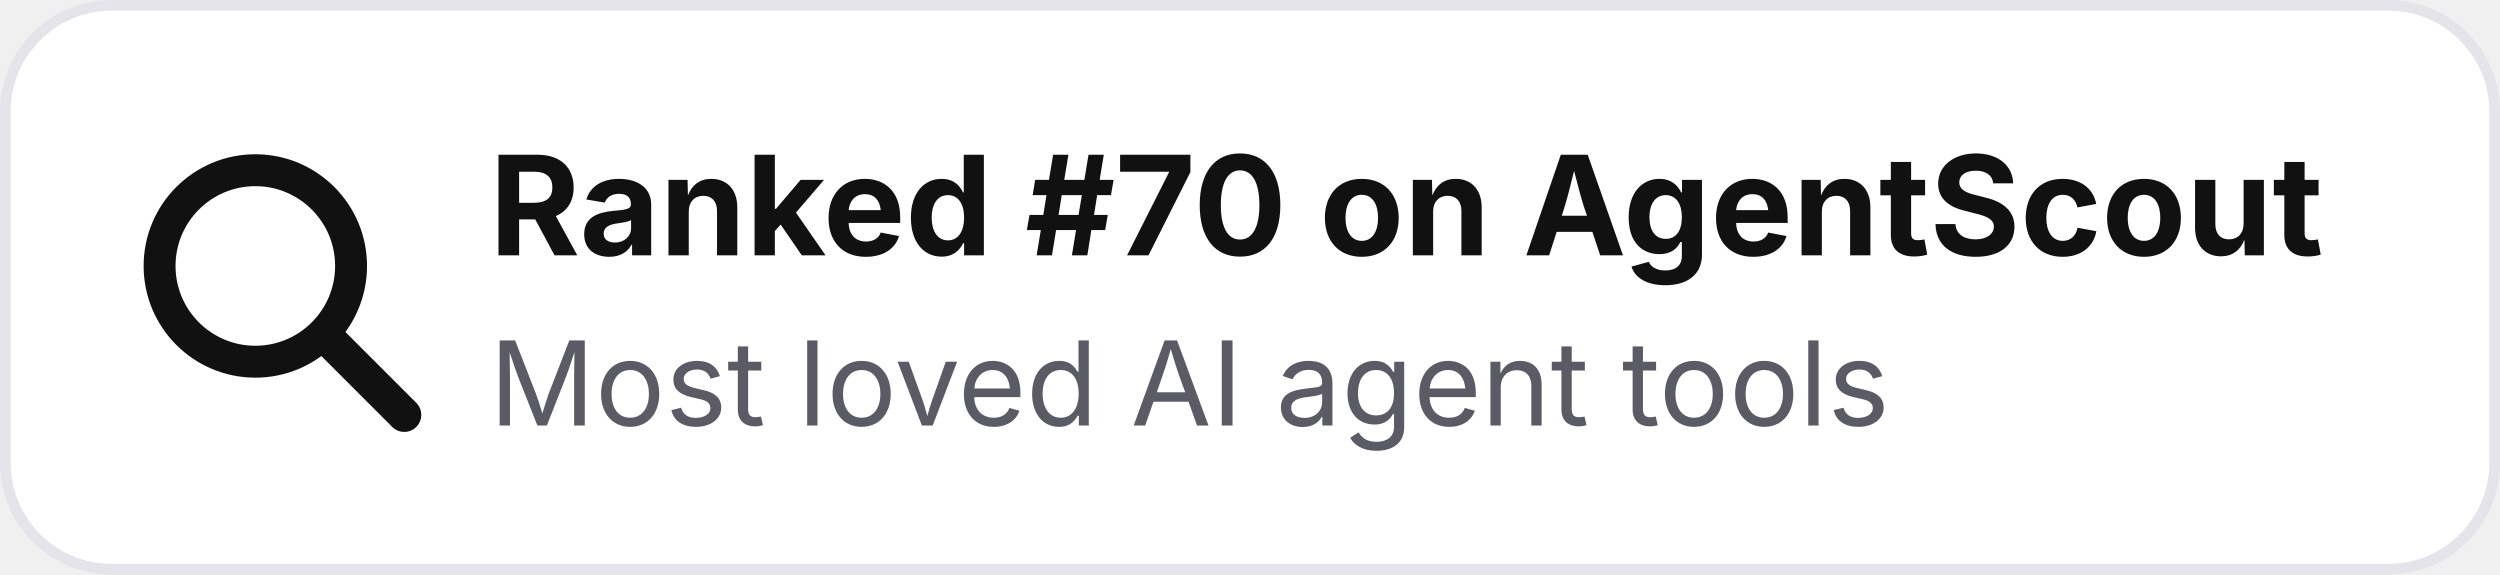
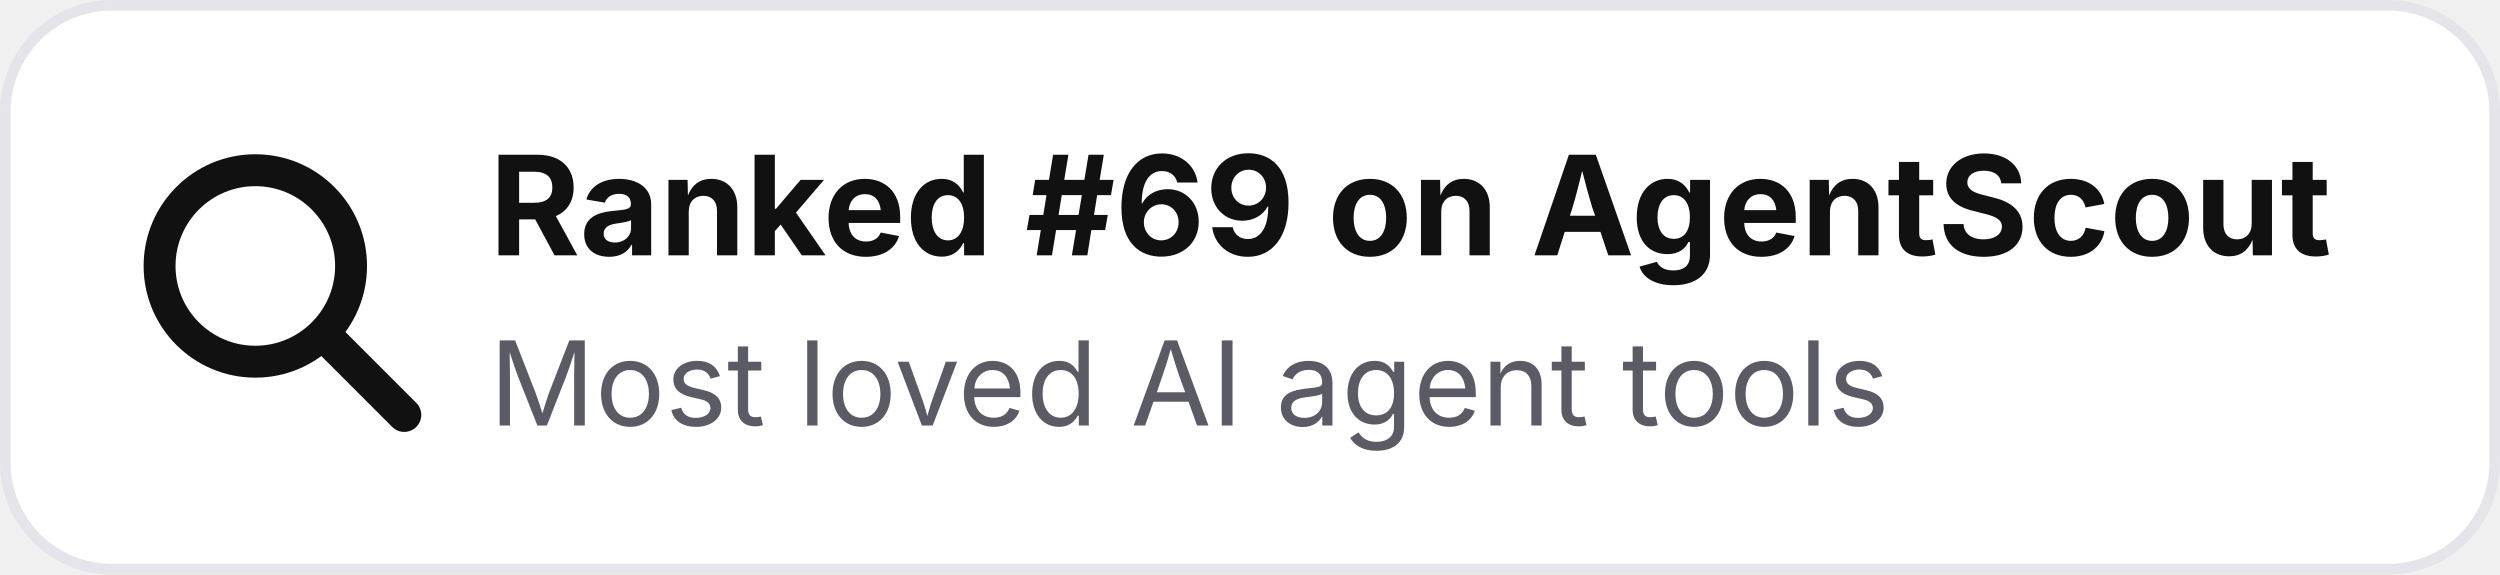
- <svg xmlns="http://www.w3.org/2000/svg" width="235" height="54" viewBox="0 0 235 54" role="img" aria-label="Ranked #70 on AgentScout">
+ <svg xmlns="http://www.w3.org/2000/svg" width="235" height="54" viewBox="0 0 235 54" role="img" aria-label="Ranked #69 on AgentScout">
  <rect x=".5" y=".5" width="234" height="53" rx="10" fill="#ffffff" stroke="#e4e4ea" />
  <circle cx="24" cy="25" r="9" fill="none" stroke="#111111" stroke-width="3" />
  <path d="M31 32l7 7" stroke="#111111" stroke-width="3.2" stroke-linecap="round" />
-   <text x="46" y="24" font-family="Inter,Segoe UI,Arial,sans-serif" font-size="13" font-weight="700" fill="#111111">Ranked #70 on AgentScout</text>
+   <text x="46" y="24" font-family="Inter,Segoe UI,Arial,sans-serif" font-size="13" font-weight="700" fill="#111111">Ranked #69 on AgentScout</text>
  <text x="46" y="40" font-family="Inter,Segoe UI,Arial,sans-serif" font-size="11" fill="#5b5b66">Most loved AI agent tools</text>
</svg>
